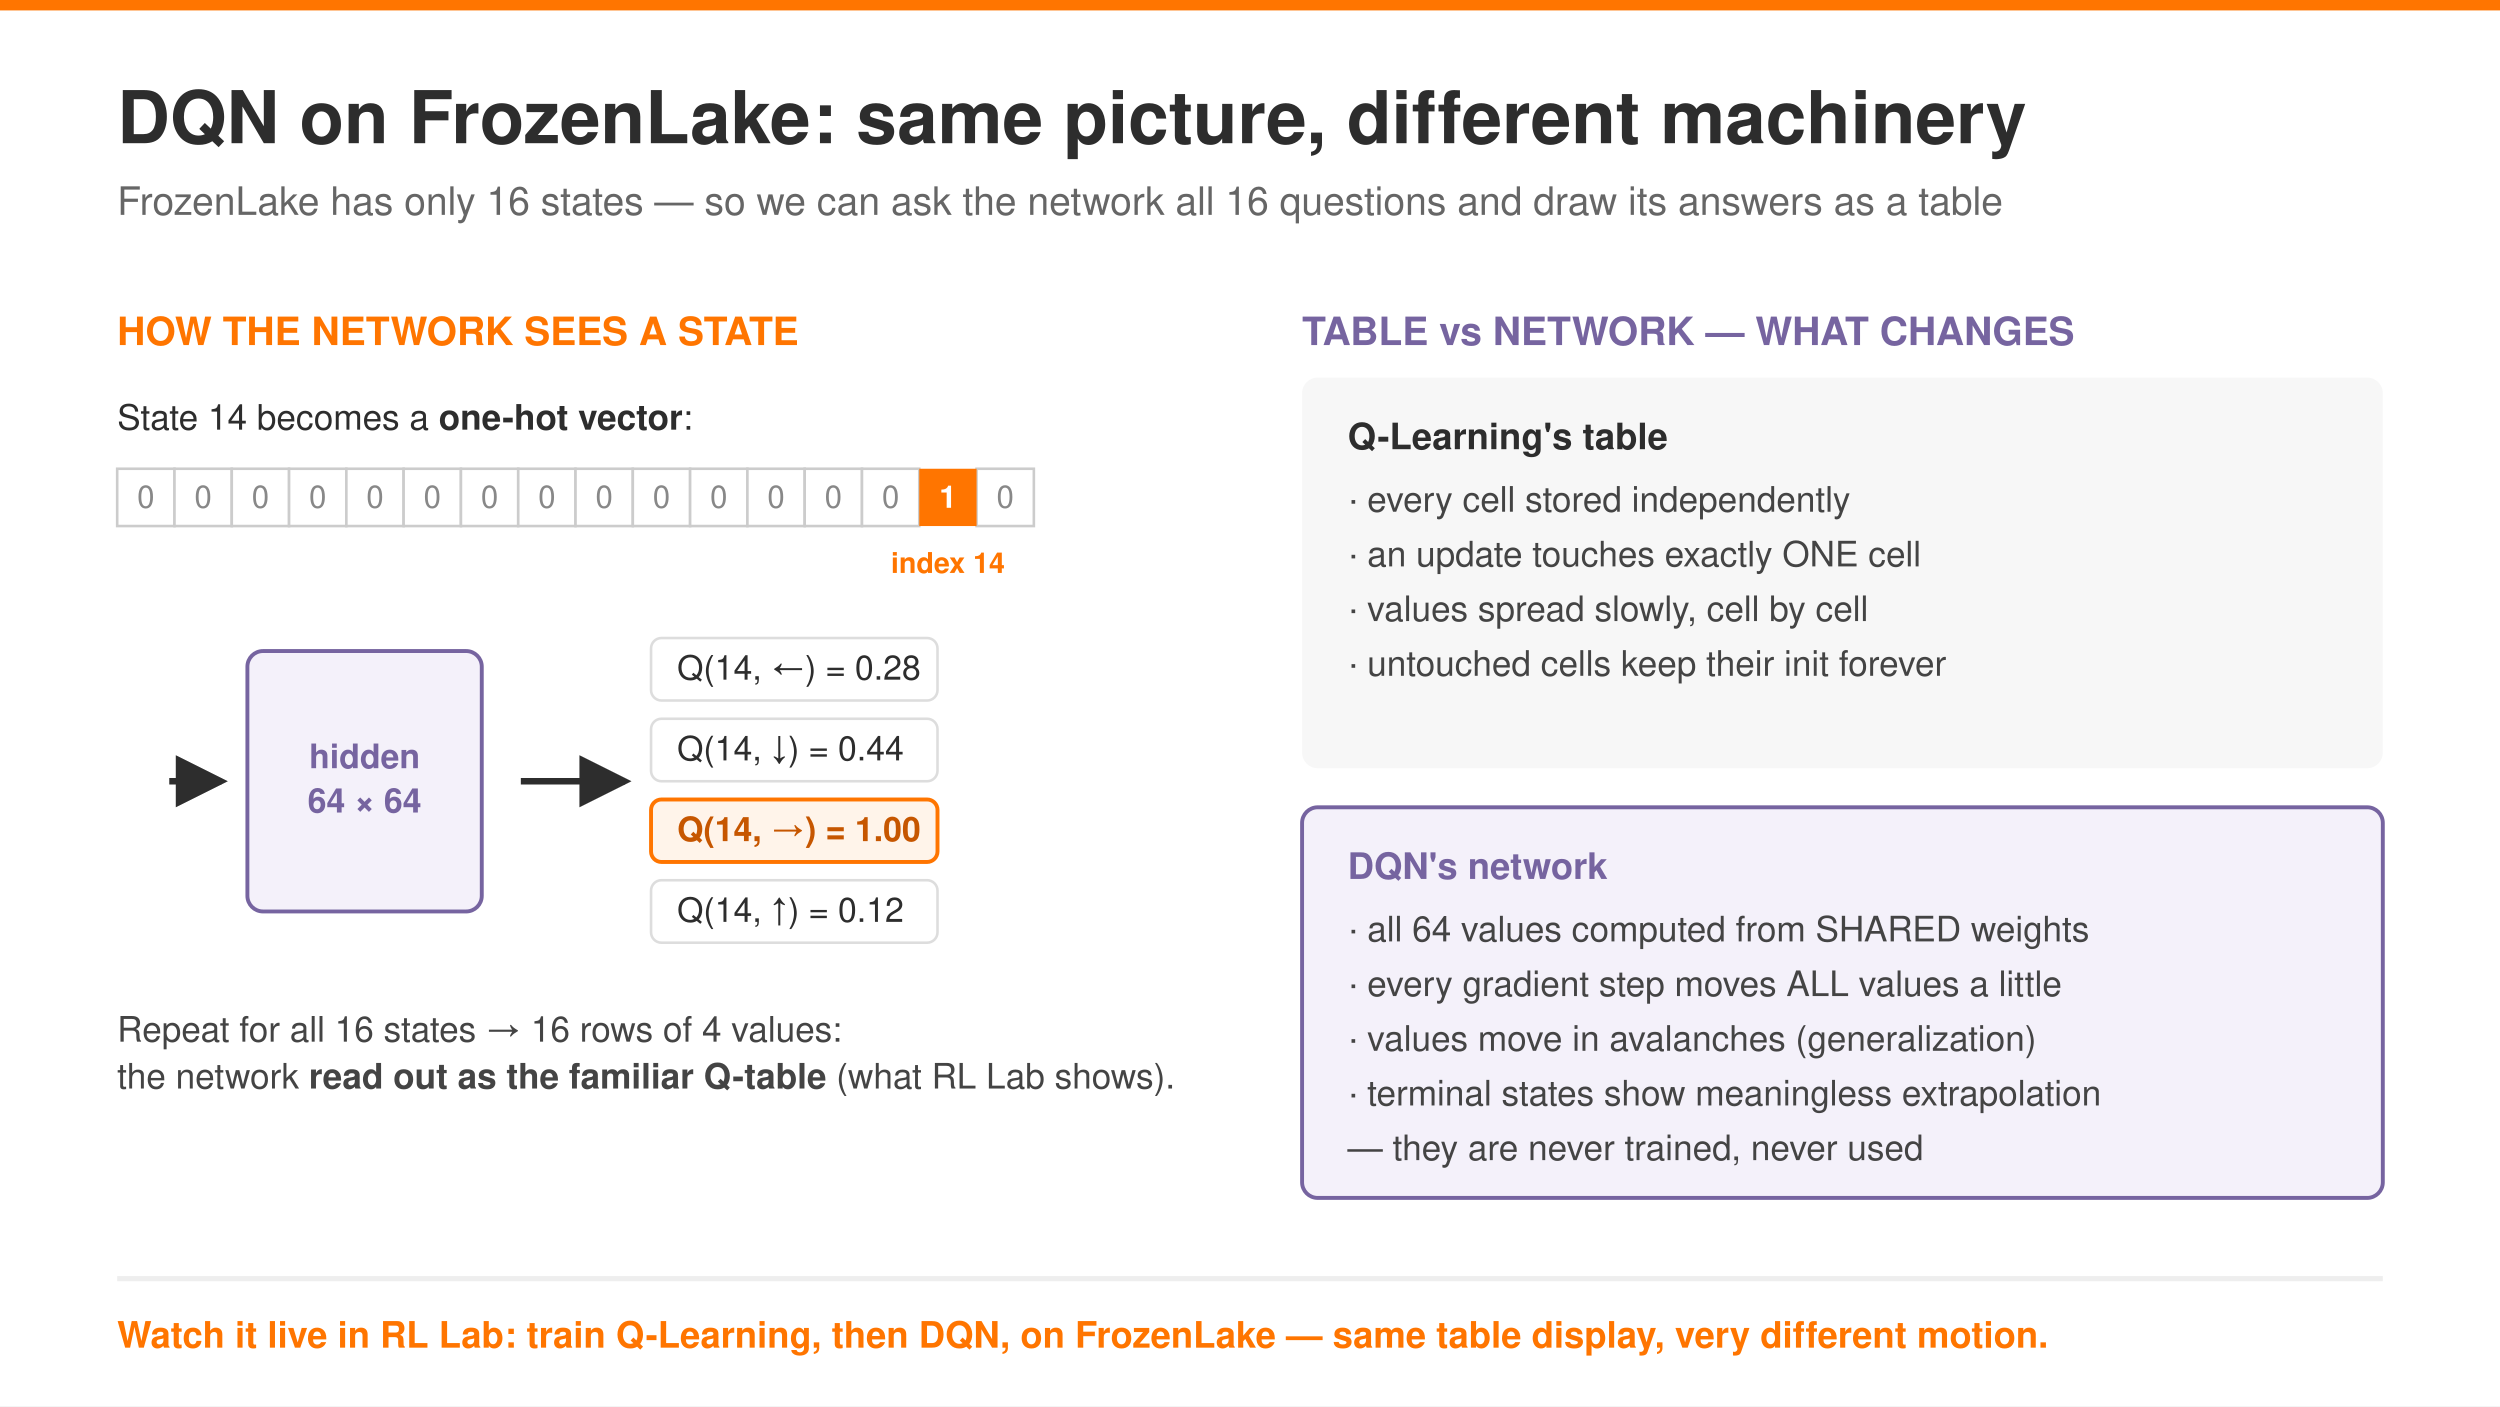
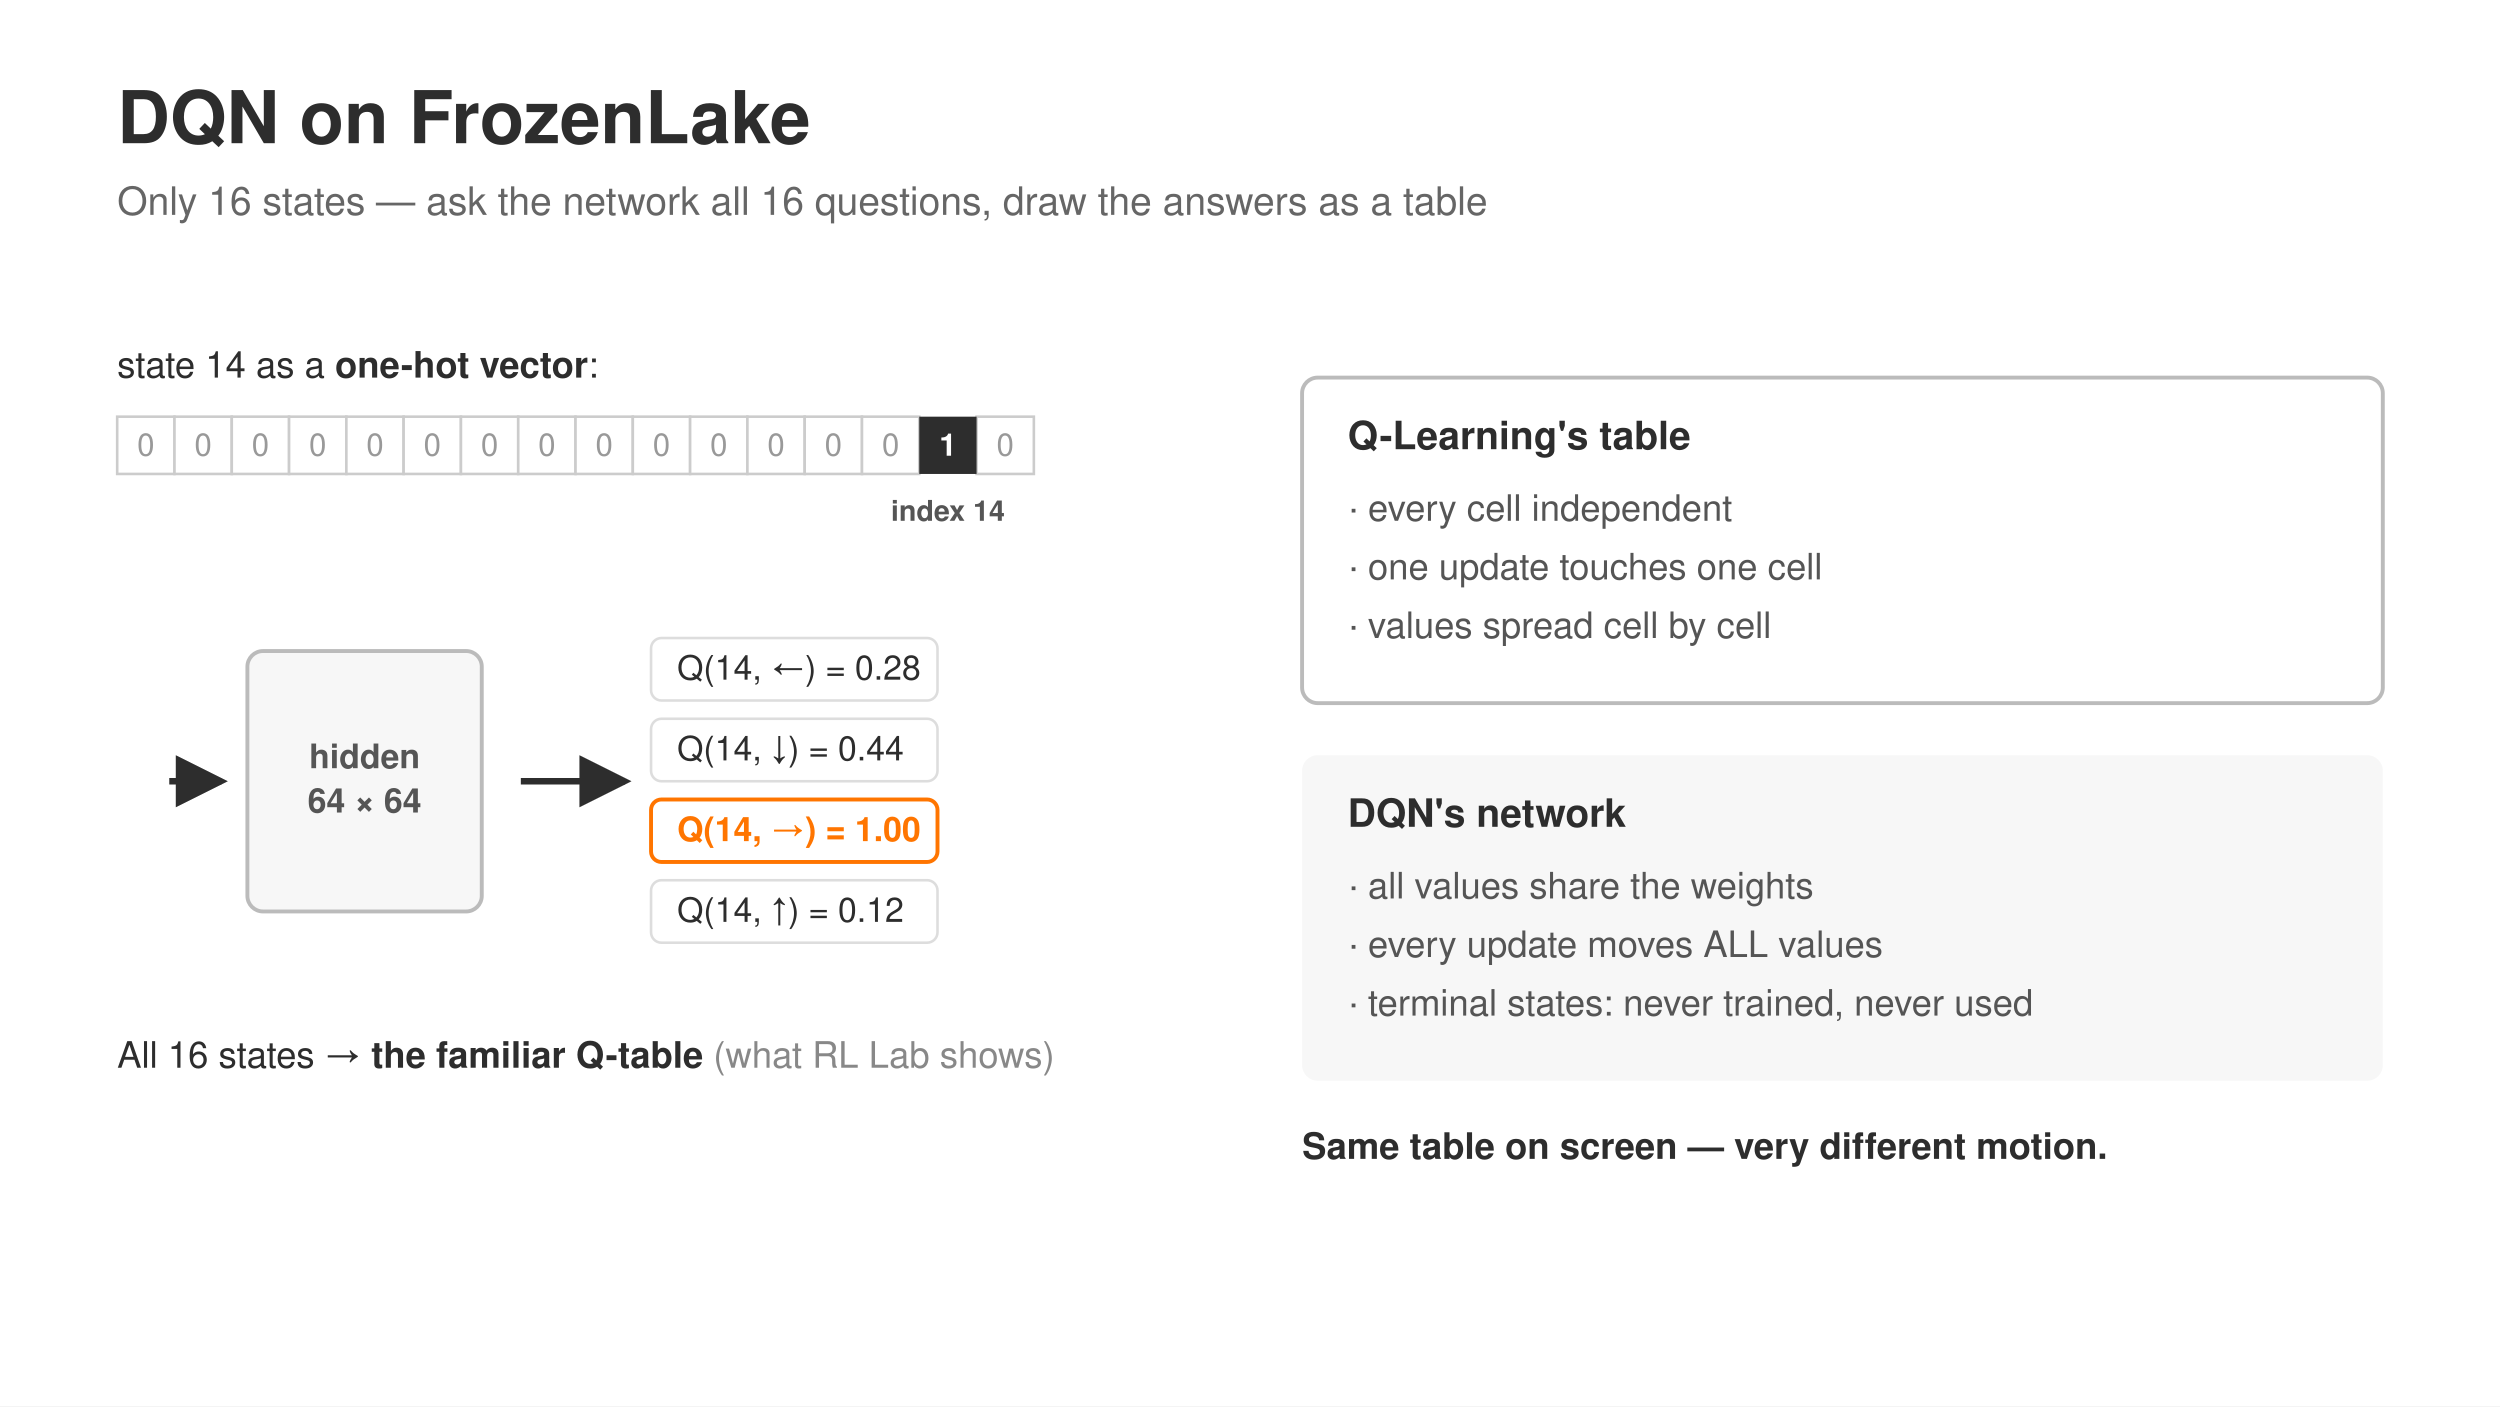
<svg xmlns="http://www.w3.org/2000/svg" viewBox="0 0 1920 1080" font-family="Helvetica Neue, Helvetica, Arial, sans-serif">
  <rect width="1920" height="1080" fill="#ffffff" />
-   <rect x="0" y="0" width="1920" height="8" fill="#ff7500" />
-   <text x="90" y="110" font-size="56" font-weight="700" fill="#2d2d2d">DQN on FrozenLake: same picture, different machinery</text>
-   <text x="90" y="165" font-size="30" fill="#666666">FrozenLake has only 16 states — so we can ask the network all 16 questions and draw its answers as a table</text>
-   <text x="90" y="265" font-size="30" font-weight="700" fill="#ff7500">HOW THE NETWORK SEES A STATE</text>
-   <text x="90" y="330" font-size="27" fill="#2d2d2d">State 14 becomes a <tspan font-weight="700">one-hot vector</tspan>:</text>
-   <g transform="translate(90, 360)">
+   <text x="90" y="110" font-size="56" font-weight="700" fill="#2d2d2d">DQN on FrozenLake</text>
+   <text x="90" y="165" font-size="30" fill="#666666">Only 16 states — ask the network all 16 questions, draw the answers as a table</text>
+   <text x="90" y="290" font-size="28" fill="#2d2d2d">state 14 as a <tspan font-weight="700">one-hot vector</tspan>:</text>
+   <g transform="translate(90, 320)">
    <g stroke="#cccccc" stroke-width="2" fill="#ffffff">
      <rect x="0" y="0" width="44" height="44" />
      <rect x="44" y="0" width="44" height="44" />
      <rect x="88" y="0" width="44" height="44" />
      <rect x="132" y="0" width="44" height="44" />
      <rect x="176" y="0" width="44" height="44" />
      <rect x="220" y="0" width="44" height="44" />
      <rect x="264" y="0" width="44" height="44" />
      <rect x="308" y="0" width="44" height="44" />
      <rect x="352" y="0" width="44" height="44" />
      <rect x="396" y="0" width="44" height="44" />
      <rect x="440" y="0" width="44" height="44" />
      <rect x="484" y="0" width="44" height="44" />
      <rect x="528" y="0" width="44" height="44" />
      <rect x="572" y="0" width="44" height="44" />
      <rect x="660" y="0" width="44" height="44" />
    </g>
-     <rect x="616" y="0" width="44" height="44" fill="#ff7500" />
-     <g font-size="24" fill="#888888" text-anchor="middle">
+     <rect x="616" y="0" width="44" height="44" fill="#2d2d2d" />
+     <g font-size="24" fill="#999999" text-anchor="middle">
      <text x="22" y="30">0</text>
      <text x="66" y="30">0</text>
      <text x="110" y="30">0</text>
      <text x="154" y="30">0</text>
      <text x="198" y="30">0</text>
      <text x="242" y="30">0</text>
      <text x="286" y="30">0</text>
      <text x="330" y="30">0</text>
      <text x="374" y="30">0</text>
      <text x="418" y="30">0</text>
      <text x="462" y="30">0</text>
      <text x="506" y="30">0</text>
      <text x="550" y="30">0</text>
      <text x="594" y="30">0</text>
      <text x="682" y="30">0</text>
    </g>
    <text x="638" y="30" font-size="24" fill="#ffffff" text-anchor="middle" font-weight="700">1</text>
-     <text x="638" y="80" font-size="22" fill="#ff7500" text-anchor="middle" font-weight="600">index 14</text>
+     <text x="638" y="80" font-size="22" fill="#555555" text-anchor="middle" font-weight="600">index 14</text>
  </g>
  <g transform="translate(190, 500)">
-     <rect x="0" y="0" width="180" height="200" rx="12" fill="#f4f1fa" stroke="#7664a0" stroke-width="3" />
-     <text x="90" y="90" font-size="26" fill="#7664a0" text-anchor="middle" font-weight="600">hidden</text>
-     <text x="90" y="124" font-size="26" fill="#7664a0" text-anchor="middle" font-weight="600">64 × 64</text>
+     <path d="M -60 100 L -20 100" stroke="#2d2d2d" stroke-width="5" fill="none" marker-end="url(#arrD)" />
+     <rect x="0" y="0" width="180" height="200" rx="12" fill="#f7f7f7" stroke="#bbbbbb" stroke-width="3" />
+     <text x="90" y="90" font-size="26" fill="#555555" text-anchor="middle" font-weight="600">hidden</text>
+     <text x="90" y="124" font-size="26" fill="#555555" text-anchor="middle" font-weight="600">64 × 64</text>
    <path d="M 210 100 L 290 100" stroke="#2d2d2d" stroke-width="5" fill="none" marker-end="url(#arrD)" />
    <g font-size="26" fill="#2d2d2d">
      <rect x="310" y="-10" width="220" height="48" rx="8" fill="#ffffff" stroke="#dddddd" stroke-width="2" />
      <rect x="310" y="52" width="220" height="48" rx="8" fill="#ffffff" stroke="#dddddd" stroke-width="2" />
-       <rect x="310" y="114" width="220" height="48" rx="8" fill="#fff4ea" stroke="#ff7500" stroke-width="3" />
+       <rect x="310" y="114" width="220" height="48" rx="8" fill="#ffffff" stroke="#ff7500" stroke-width="3" />
      <rect x="310" y="176" width="220" height="48" rx="8" fill="#ffffff" stroke="#dddddd" stroke-width="2" />
      <text x="330" y="22">Q(14, ←) = 0.28</text>
      <text x="330" y="84">Q(14, ↓) = 0.44</text>
-       <text x="330" y="146" font-weight="700" fill="#c65600">Q(14, →) = 1.00</text>
+       <text x="330" y="146" font-weight="700" fill="#ff7500">Q(14, →) = 1.00</text>
      <text x="330" y="208">Q(14, ↑) = 0.12</text>
    </g>
-     <path d="M -60 100 L -20 100" stroke="#2d2d2d" stroke-width="5" fill="none" marker-end="url(#arrD)" />
  </g>
-   <text x="90" y="800" font-size="27" fill="#444444">Repeat for all 16 states → 16 rows of 4 values:</text>
-   <text x="90" y="836" font-size="27" fill="#444444">the network <tspan font-weight="700">read out as the familiar Q-table</tspan> (what RL Lab shows).</text>
-   <text x="1000" y="265" font-size="30" font-weight="700" fill="#7664a0">TABLE vs NETWORK — WHAT CHANGES</text>
-   <rect x="1000" y="290" width="830" height="300" rx="12" fill="#f7f7f7" />
-   <text x="1035" y="345" font-size="28" font-weight="700" fill="#2d2d2d">Q-Learning's table</text>
-   <text x="1035" y="393" font-size="27" fill="#444444">· every cell stored independently</text>
-   <text x="1035" y="435" font-size="27" fill="#444444">· an update touches exactly ONE cell</text>
-   <text x="1035" y="477" font-size="27" fill="#444444">· values spread slowly, cell by cell</text>
-   <text x="1035" y="519" font-size="27" fill="#444444">· untouched cells keep their init forever</text>
-   <rect x="1000" y="620" width="830" height="300" rx="12" fill="#f4f1fa" stroke="#7664a0" stroke-width="3" />
-   <text x="1035" y="675" font-size="28" font-weight="700" fill="#7664a0">DQN's network</text>
-   <text x="1035" y="723" font-size="27" fill="#444444">· all 64 values computed from SHARED weights</text>
-   <text x="1035" y="765" font-size="27" fill="#444444">· every gradient step moves ALL values a little</text>
-   <text x="1035" y="807" font-size="27" fill="#444444">· values move in avalanches (generalization)</text>
-   <text x="1035" y="849" font-size="27" fill="#444444">· terminal states show meaningless extrapolation</text>
-   <text x="1035" y="891" font-size="27" fill="#444444">  — they are never trained, never used</text>
-   <rect x="90" y="980" width="1740" height="4" fill="#eeeeee" />
-   <text x="90" y="1035" font-size="28" fill="#ff7500" font-weight="600">Watch it live in RL Lab: train Q-Learning, then DQN, on FrozenLake — same table display, very different motion.</text>
+   <text x="90" y="820" font-size="28" fill="#2d2d2d">All 16 states → <tspan font-weight="700">the familiar Q-table</tspan>
+     <tspan fill="#888888">(what RL Lab shows)</tspan>
+   </text>
+   <rect x="1000" y="290" width="830" height="250" rx="12" fill="#ffffff" stroke="#bbbbbb" stroke-width="3" />
+   <text x="1035" y="345" font-size="30" font-weight="700" fill="#2d2d2d">Q-Learning's table</text>
+   <text x="1035" y="400" font-size="28" fill="#555555">· every cell independent</text>
+   <text x="1035" y="445" font-size="28" fill="#555555">· one update touches one cell</text>
+   <text x="1035" y="490" font-size="28" fill="#555555">· values spread cell by cell</text>
+   <rect x="1000" y="580" width="830" height="250" rx="12" fill="#f7f7f7" />
+   <text x="1035" y="635" font-size="30" font-weight="700" fill="#2d2d2d">DQN's network</text>
+   <text x="1035" y="690" font-size="28" fill="#555555">· all values share the weights</text>
+   <text x="1035" y="735" font-size="28" fill="#555555">· every update moves ALL values</text>
+   <text x="1035" y="780" font-size="28" fill="#555555">· terminal states: never trained, never used</text>
+   <text x="1000" y="890" font-size="28" fill="#2d2d2d" font-weight="600">Same table on screen — very different motion.</text>
  <defs>
    <marker id="arrD" markerWidth="10" markerHeight="10" refX="7" refY="4" orient="auto">
      <path d="M0,0 L8,4 L0,8 z" fill="#2d2d2d" />
    </marker>
  </defs>
</svg>
